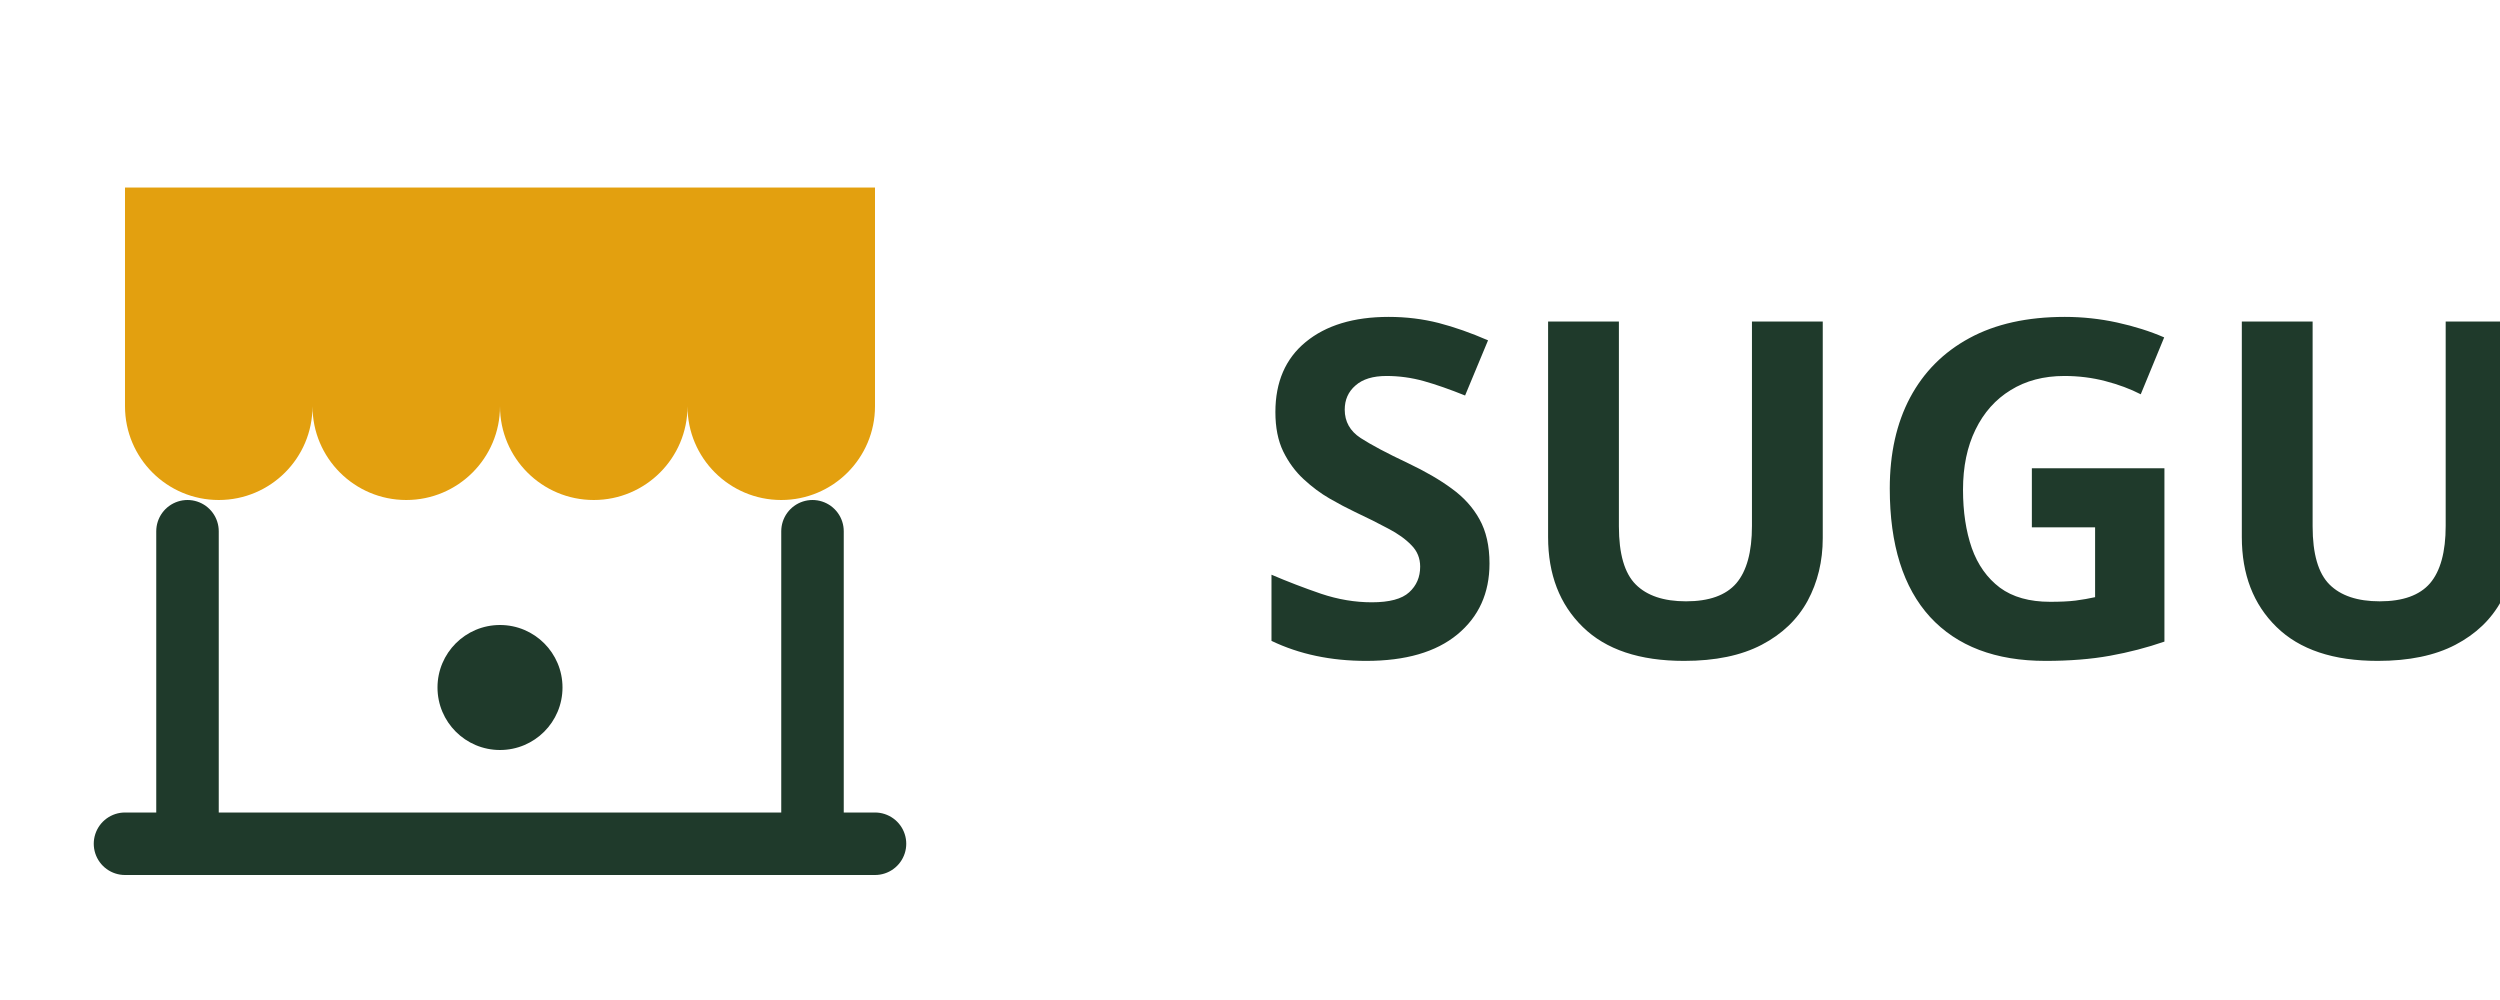
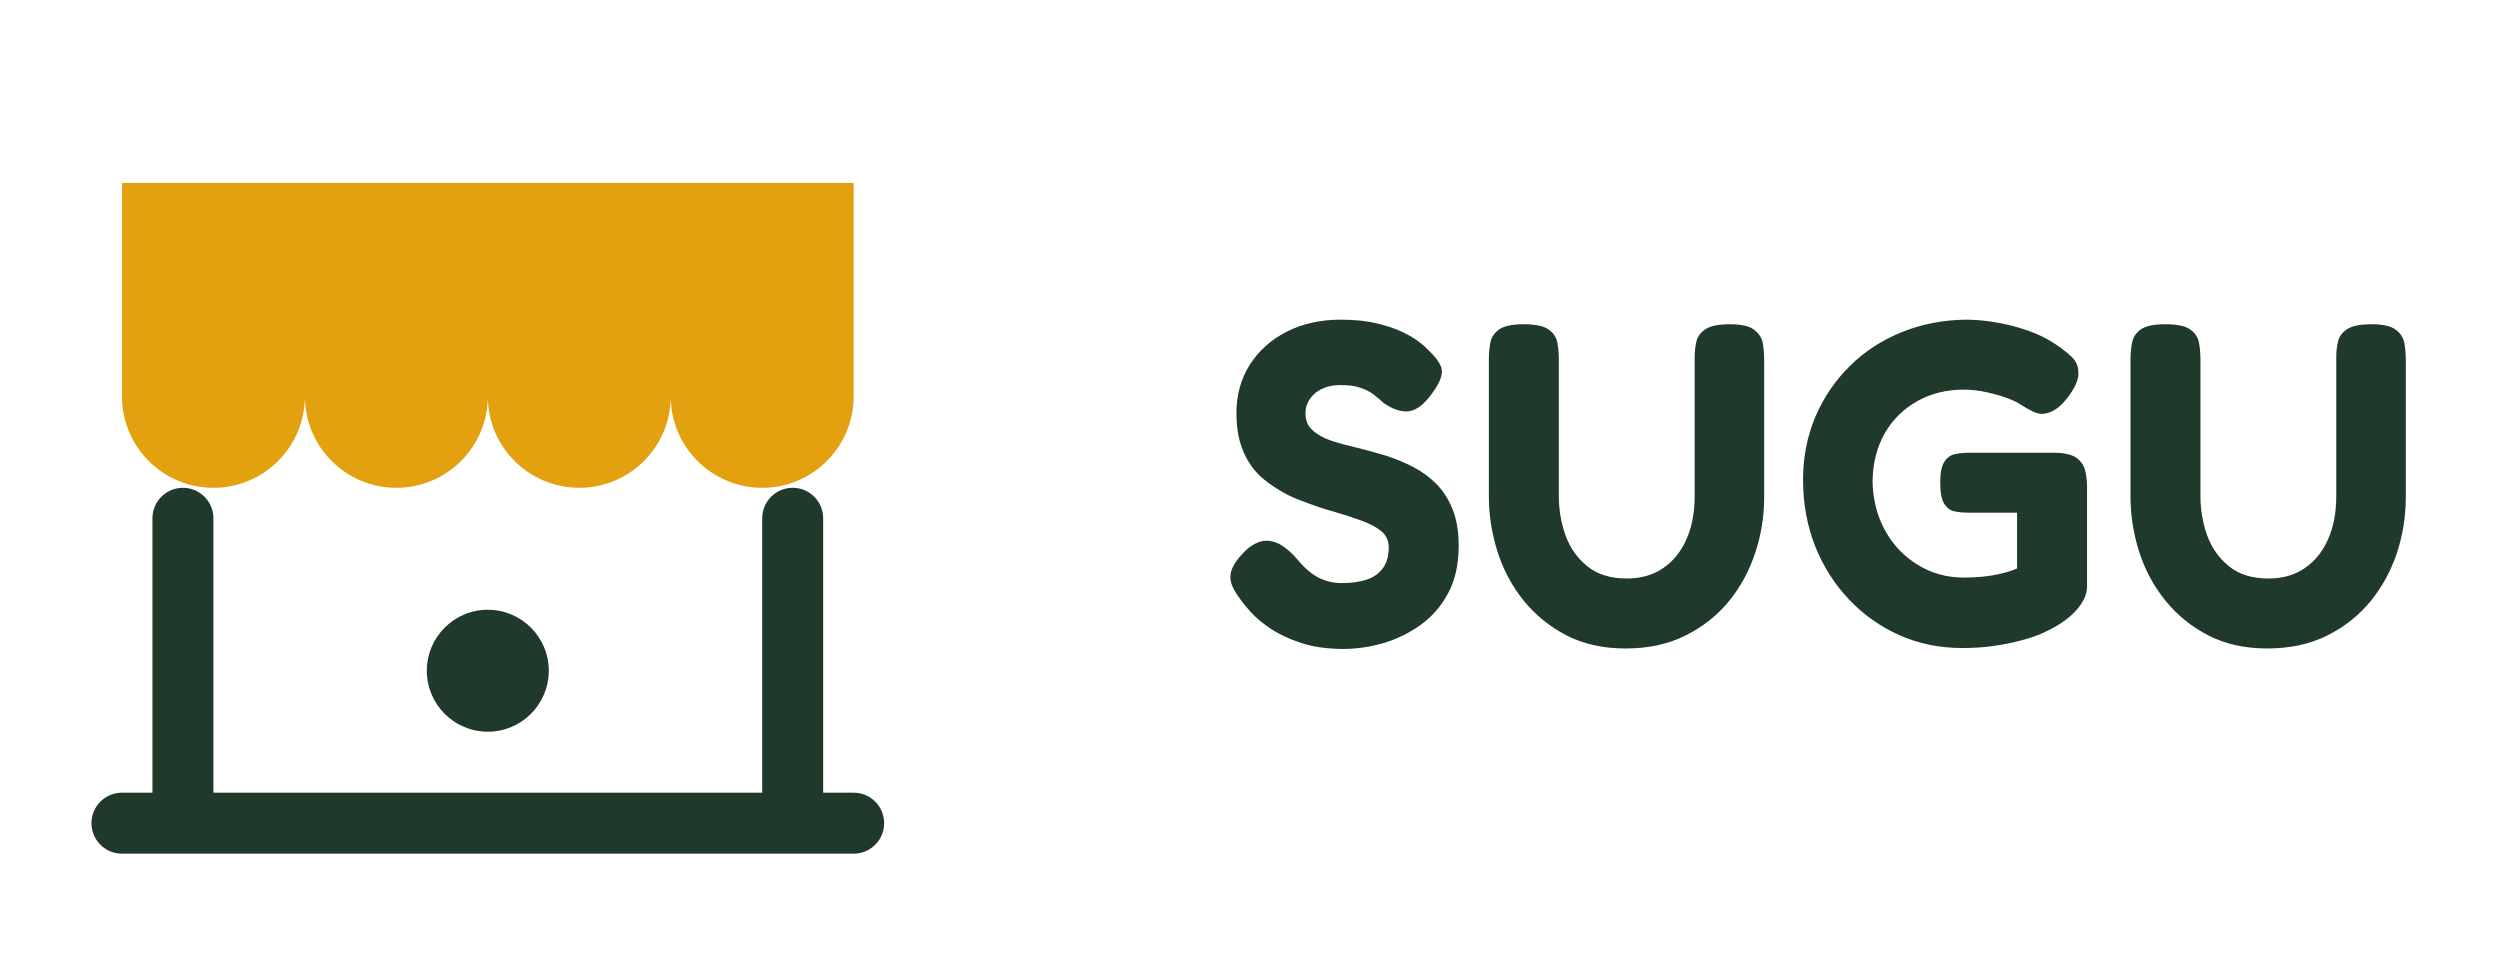
- <svg xmlns="http://www.w3.org/2000/svg" viewBox="0 0 160 64" height="64" role="img">
+ <svg xmlns="http://www.w3.org/2000/svg" viewBox="0 0 164 64" height="64" role="img">
  <g stroke-linecap="round" stroke-linejoin="round">
    <path d="M8 12H56V26a6 6 0 0 1-12 0a6 6 0 0 1-12 0a6 6 0 0 1-12 0a6 6 0 0 1-12 0Z" fill="#E3A00F" />
    <path d="M12 34V54M52 34V54M8 54H56" fill="none" stroke="#1F3A2B" stroke-width="4" />
    <circle cx="32" cy="44" r="4" fill="#1F3A2B" />
  </g>
-   <text x="80" y="42" font-size="30" fill="#1F3A2B">
-     <tspan font-family="'Fredoka', sans-serif" font-weight="600">SUGU</tspan>
-   </text>
+   <path fill="#1F3A2B" d="M88.13 42.57L88.13 42.57Q86.54 42.57 85.36 42.18Q84.17 41.79 83.34 41.23Q82.52 40.68 82.04 40.14Q81.56 39.60 81.38 39.33L81.38 39.33Q80.87 38.67 80.75 38.17Q80.63 37.68 80.89 37.17Q81.14 36.66 81.77 36.06L81.77 36.06Q82.40 35.52 82.95 35.48Q83.51 35.43 84.05 35.76Q84.59 36.09 85.10 36.69L85.10 36.69Q85.82 37.56 86.53 37.91Q87.23 38.25 88.01 38.25L88.01 38.25Q89 38.25 89.69 38.01Q90.38 37.77 90.74 37.24Q91.10 36.72 91.10 35.91L91.10 35.91Q91.10 35.25 90.61 34.84Q90.11 34.44 89.28 34.14Q88.46 33.84 87.45 33.55Q86.45 33.27 85.46 32.88L85.46 32.88Q84.77 32.64 84.14 32.28Q83.51 31.92 82.94 31.47Q82.37 31.02 81.97 30.39Q81.56 29.76 81.33 28.95Q81.11 28.14 81.11 27.09L81.11 27.09Q81.11 25.32 81.98 23.94Q82.85 22.56 84.39 21.77Q85.94 20.97 87.95 20.97L87.95 20.97Q89.30 20.97 90.31 21.21Q91.31 21.45 92 21.78Q92.69 22.11 93.09 22.43Q93.50 22.74 93.65 22.92L93.65 22.92Q94.49 23.70 94.58 24.25Q94.67 24.81 93.95 25.80L93.95 25.80Q93.20 26.85 92.47 26.97Q91.73 27.09 90.80 26.46L90.80 26.46Q90.44 26.13 90.08 25.86Q89.72 25.59 89.22 25.43Q88.73 25.26 87.92 25.26L87.92 25.26Q87.44 25.26 87.02 25.39Q86.60 25.53 86.30 25.77Q86 26.01 85.82 26.36Q85.64 26.70 85.64 27.12L85.64 27.12Q85.64 27.81 86.11 28.23Q86.57 28.65 87.33 28.91Q88.10 29.16 89.05 29.38Q89.99 29.61 90.98 29.91L90.98 29.91Q91.88 30.21 92.72 30.64Q93.56 31.08 94.22 31.74Q94.88 32.40 95.28 33.39Q95.69 34.38 95.69 35.82L95.69 35.82Q95.69 37.62 95 38.91Q94.31 40.20 93.17 41.01Q92.03 41.82 90.71 42.20Q89.39 42.57 88.13 42.57ZM106.64 42.54L106.64 42.54Q104.45 42.54 102.78 41.69Q101.12 40.83 99.96 39.41Q98.81 37.98 98.24 36.20Q97.67 34.41 97.67 32.55L97.67 32.55L97.67 23.58Q97.67 22.98 97.77 22.46Q97.88 21.93 98.36 21.60Q98.84 21.27 99.95 21.27L99.95 21.27Q101.09 21.27 101.57 21.60Q102.05 21.93 102.16 22.46Q102.26 22.98 102.26 23.61L102.26 23.61L102.26 32.55Q102.26 33.87 102.69 35.10Q103.13 36.33 104.12 37.14Q105.11 37.95 106.73 37.95L106.73 37.95Q108.11 37.95 109.10 37.27Q110.09 36.60 110.63 35.38Q111.17 34.17 111.17 32.52L111.17 32.52L111.17 23.40Q111.17 22.86 111.29 22.38Q111.41 21.90 111.89 21.59Q112.37 21.27 113.48 21.27L113.48 21.27Q114.59 21.27 115.05 21.62Q115.52 21.96 115.63 22.47Q115.73 22.98 115.73 23.61L115.73 23.61L115.73 32.61Q115.73 34.50 115.14 36.27Q114.56 38.04 113.41 39.45Q112.25 40.86 110.55 41.70Q108.86 42.54 106.64 42.54ZM128.72 42.51L128.72 42.51Q126.50 42.51 124.61 41.67Q122.72 40.83 121.30 39.33Q119.87 37.83 119.07 35.82Q118.28 33.81 118.28 31.47L118.28 31.47Q118.28 29.25 119.09 27.34Q119.90 25.44 121.34 24.02Q122.78 22.59 124.73 21.80Q126.68 21 128.96 20.97L128.96 20.97Q129.89 20.97 130.95 21.15Q132.02 21.33 133.04 21.69Q134.06 22.05 134.81 22.56L134.81 22.56Q135.41 22.95 135.88 23.39Q136.34 23.82 136.34 24.42L136.34 24.42Q136.37 24.72 136.22 25.09Q136.07 25.47 135.80 25.86L135.80 25.86Q135.32 26.55 134.85 26.85Q134.39 27.15 133.94 27.15L133.94 27.15Q133.70 27.15 133.37 27Q133.04 26.85 132.47 26.49L132.47 26.49Q132.20 26.31 131.63 26.10Q131.06 25.89 130.32 25.73Q129.59 25.56 128.81 25.56L128.81 25.56Q127.10 25.56 125.75 26.33Q124.40 27.09 123.63 28.44Q122.87 29.79 122.84 31.56L122.84 31.56Q122.87 33.36 123.65 34.78Q124.43 36.21 125.80 37.05Q127.16 37.89 128.84 37.89L128.84 37.89Q129.44 37.89 130.06 37.83Q130.67 37.77 131.25 37.63Q131.84 37.50 132.32 37.29L132.32 37.29L132.32 33.63L129.11 33.63Q128.60 33.63 128.19 33.54Q127.79 33.45 127.53 33.03Q127.28 32.61 127.28 31.65L127.28 31.65Q127.28 30.69 127.55 30.29Q127.82 29.88 128.25 29.79Q128.69 29.70 129.17 29.70L129.17 29.70L134.84 29.70Q135.83 29.73 136.25 30.06Q136.67 30.39 136.79 30.88Q136.91 31.38 136.91 31.95L136.91 31.95L136.91 38.49Q136.91 39.21 136.25 39.98Q135.59 40.74 134.45 41.31L134.45 41.31Q133.73 41.70 132.81 41.95Q131.90 42.21 130.88 42.36Q129.86 42.51 128.72 42.51ZM148.73 42.54L148.73 42.54Q146.54 42.54 144.88 41.69Q143.21 40.83 142.06 39.41Q140.90 37.98 140.33 36.20Q139.76 34.41 139.76 32.55L139.76 32.55L139.76 23.58Q139.76 22.98 139.87 22.46Q139.97 21.93 140.45 21.60Q140.93 21.27 142.04 21.27L142.04 21.27Q143.18 21.27 143.66 21.60Q144.14 21.93 144.25 22.46Q144.35 22.98 144.35 23.61L144.35 23.61L144.35 32.55Q144.35 33.87 144.78 35.10Q145.22 36.33 146.21 37.14Q147.20 37.95 148.82 37.95L148.82 37.95Q150.20 37.95 151.19 37.27Q152.18 36.60 152.72 35.38Q153.26 34.17 153.26 32.52L153.26 32.52L153.26 23.40Q153.26 22.86 153.38 22.38Q153.50 21.90 153.98 21.59Q154.46 21.27 155.57 21.27L155.57 21.27Q156.68 21.27 157.15 21.62Q157.61 21.96 157.72 22.47Q157.82 22.98 157.82 23.61L157.82 23.61L157.82 32.61Q157.82 34.50 157.24 36.27Q156.65 38.04 155.50 39.45Q154.34 40.86 152.65 41.70Q150.95 42.54 148.73 42.54Z" />
</svg>
